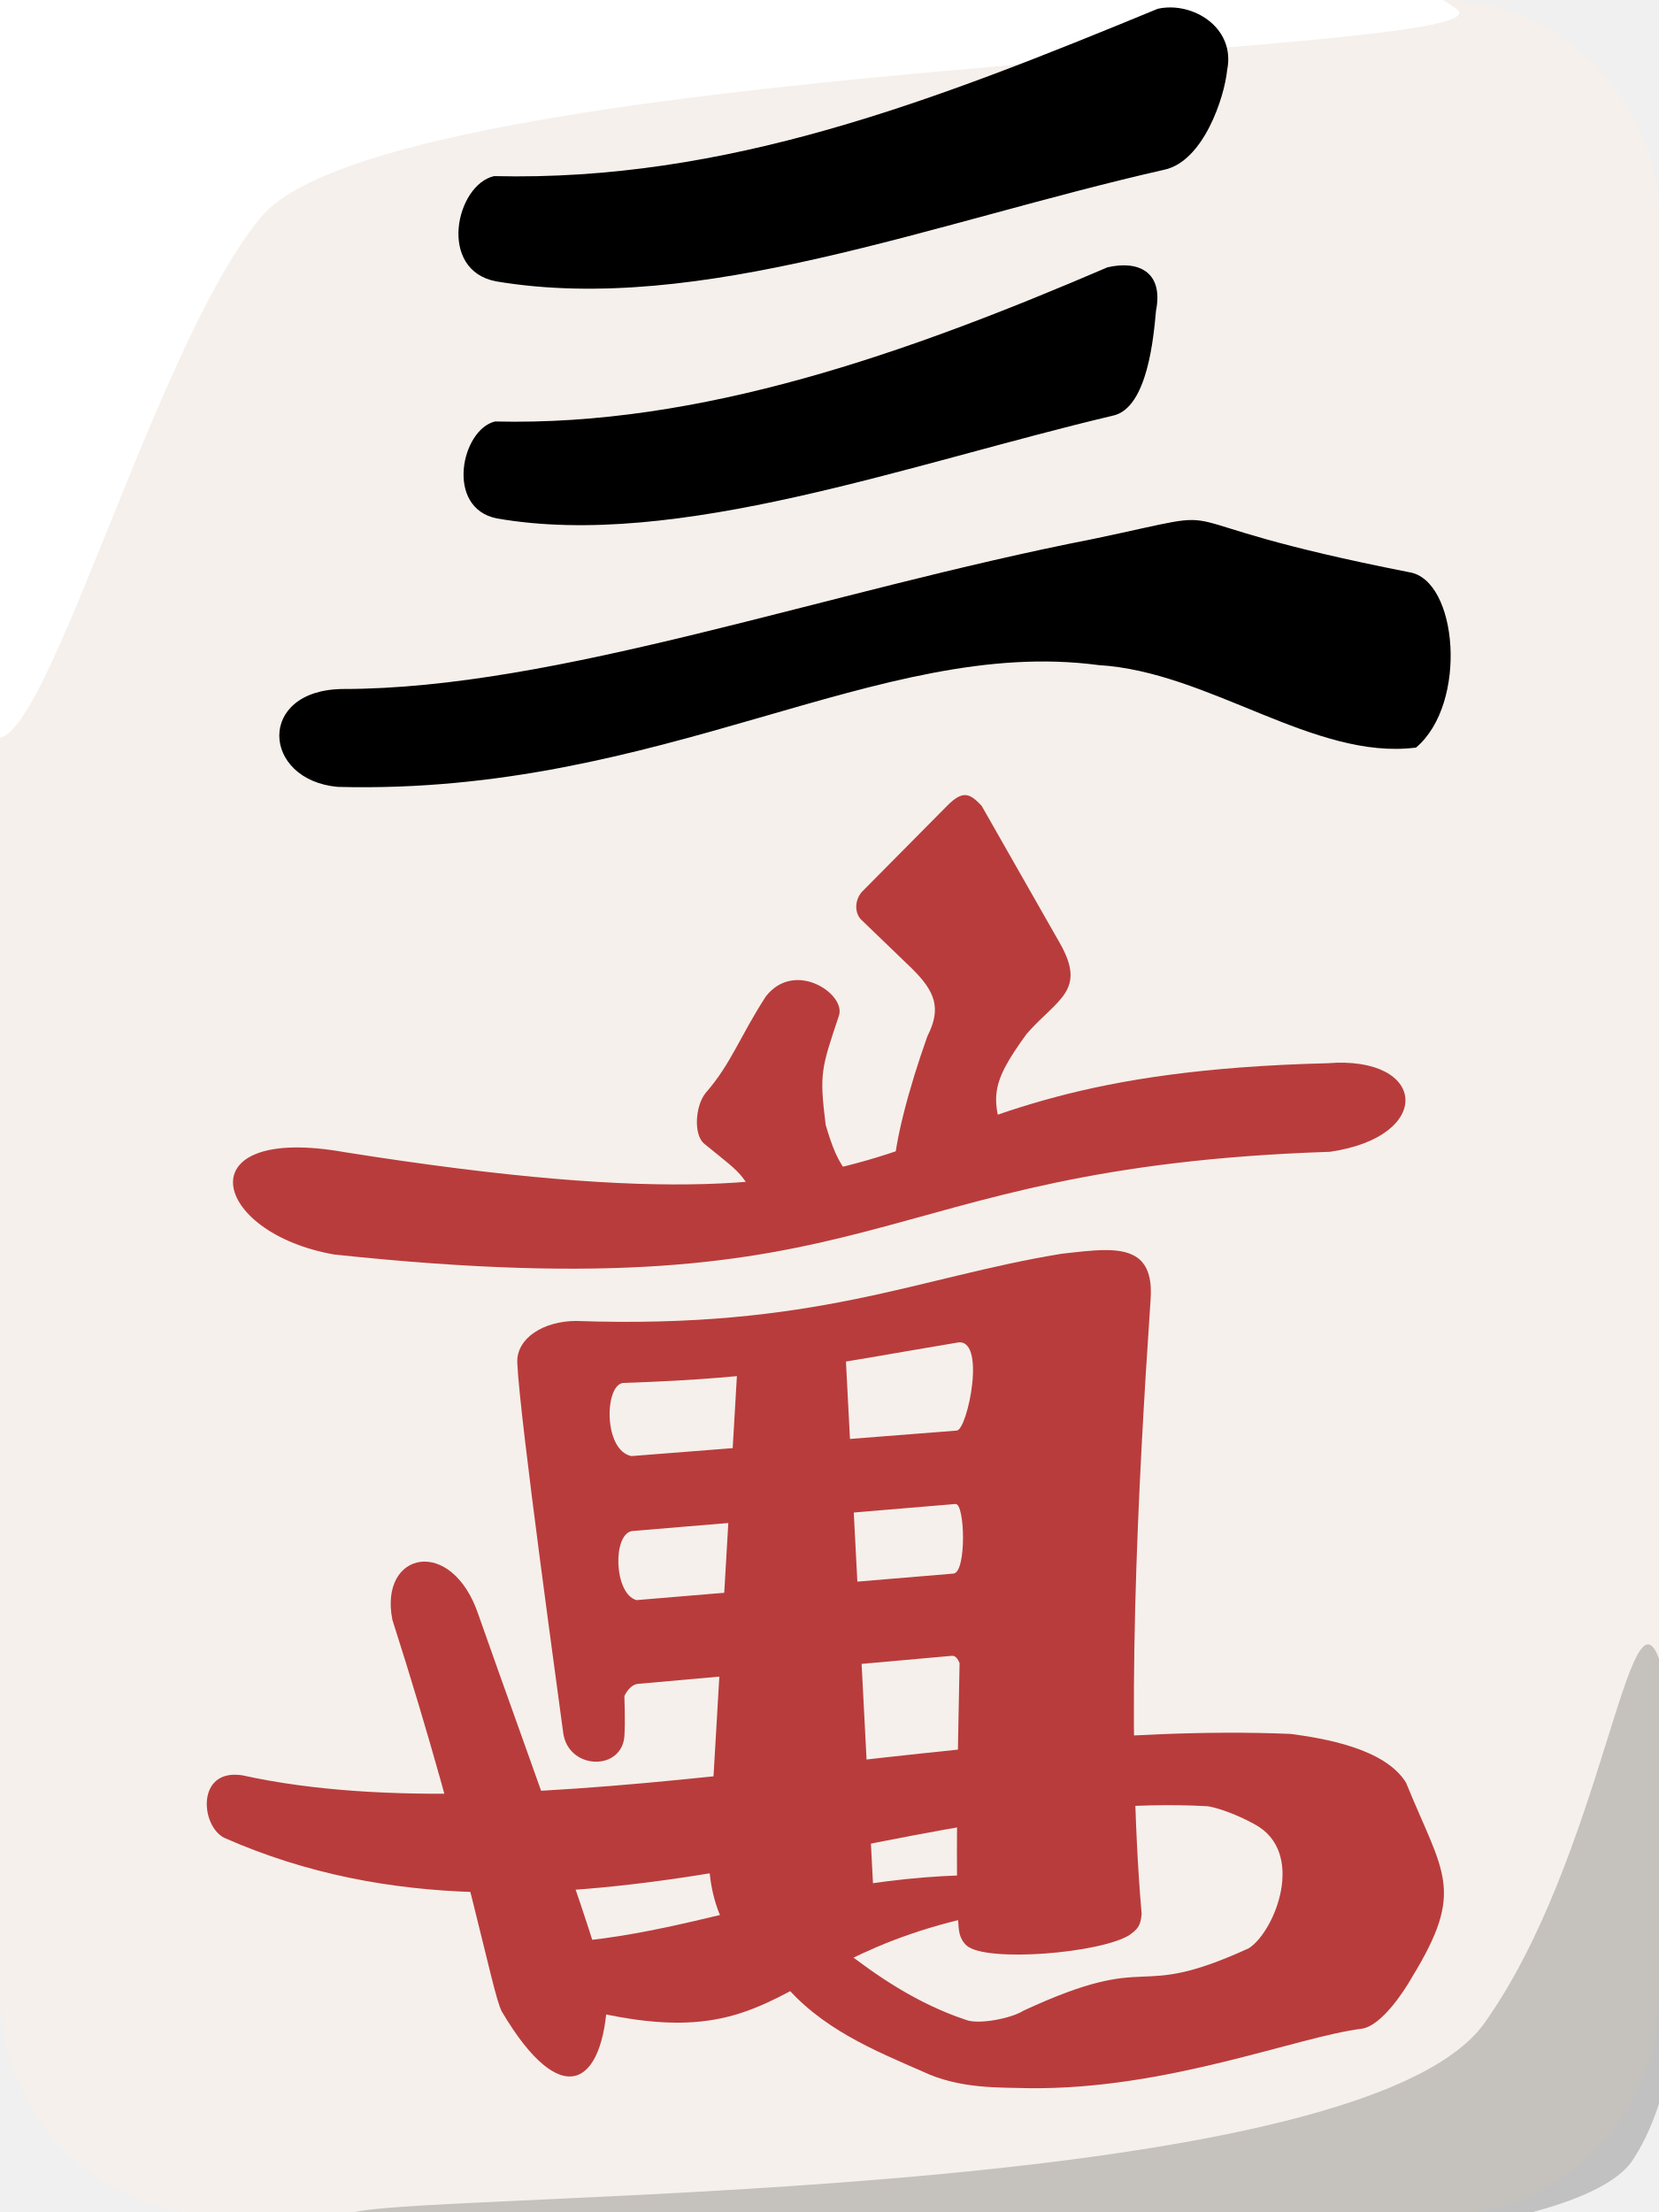
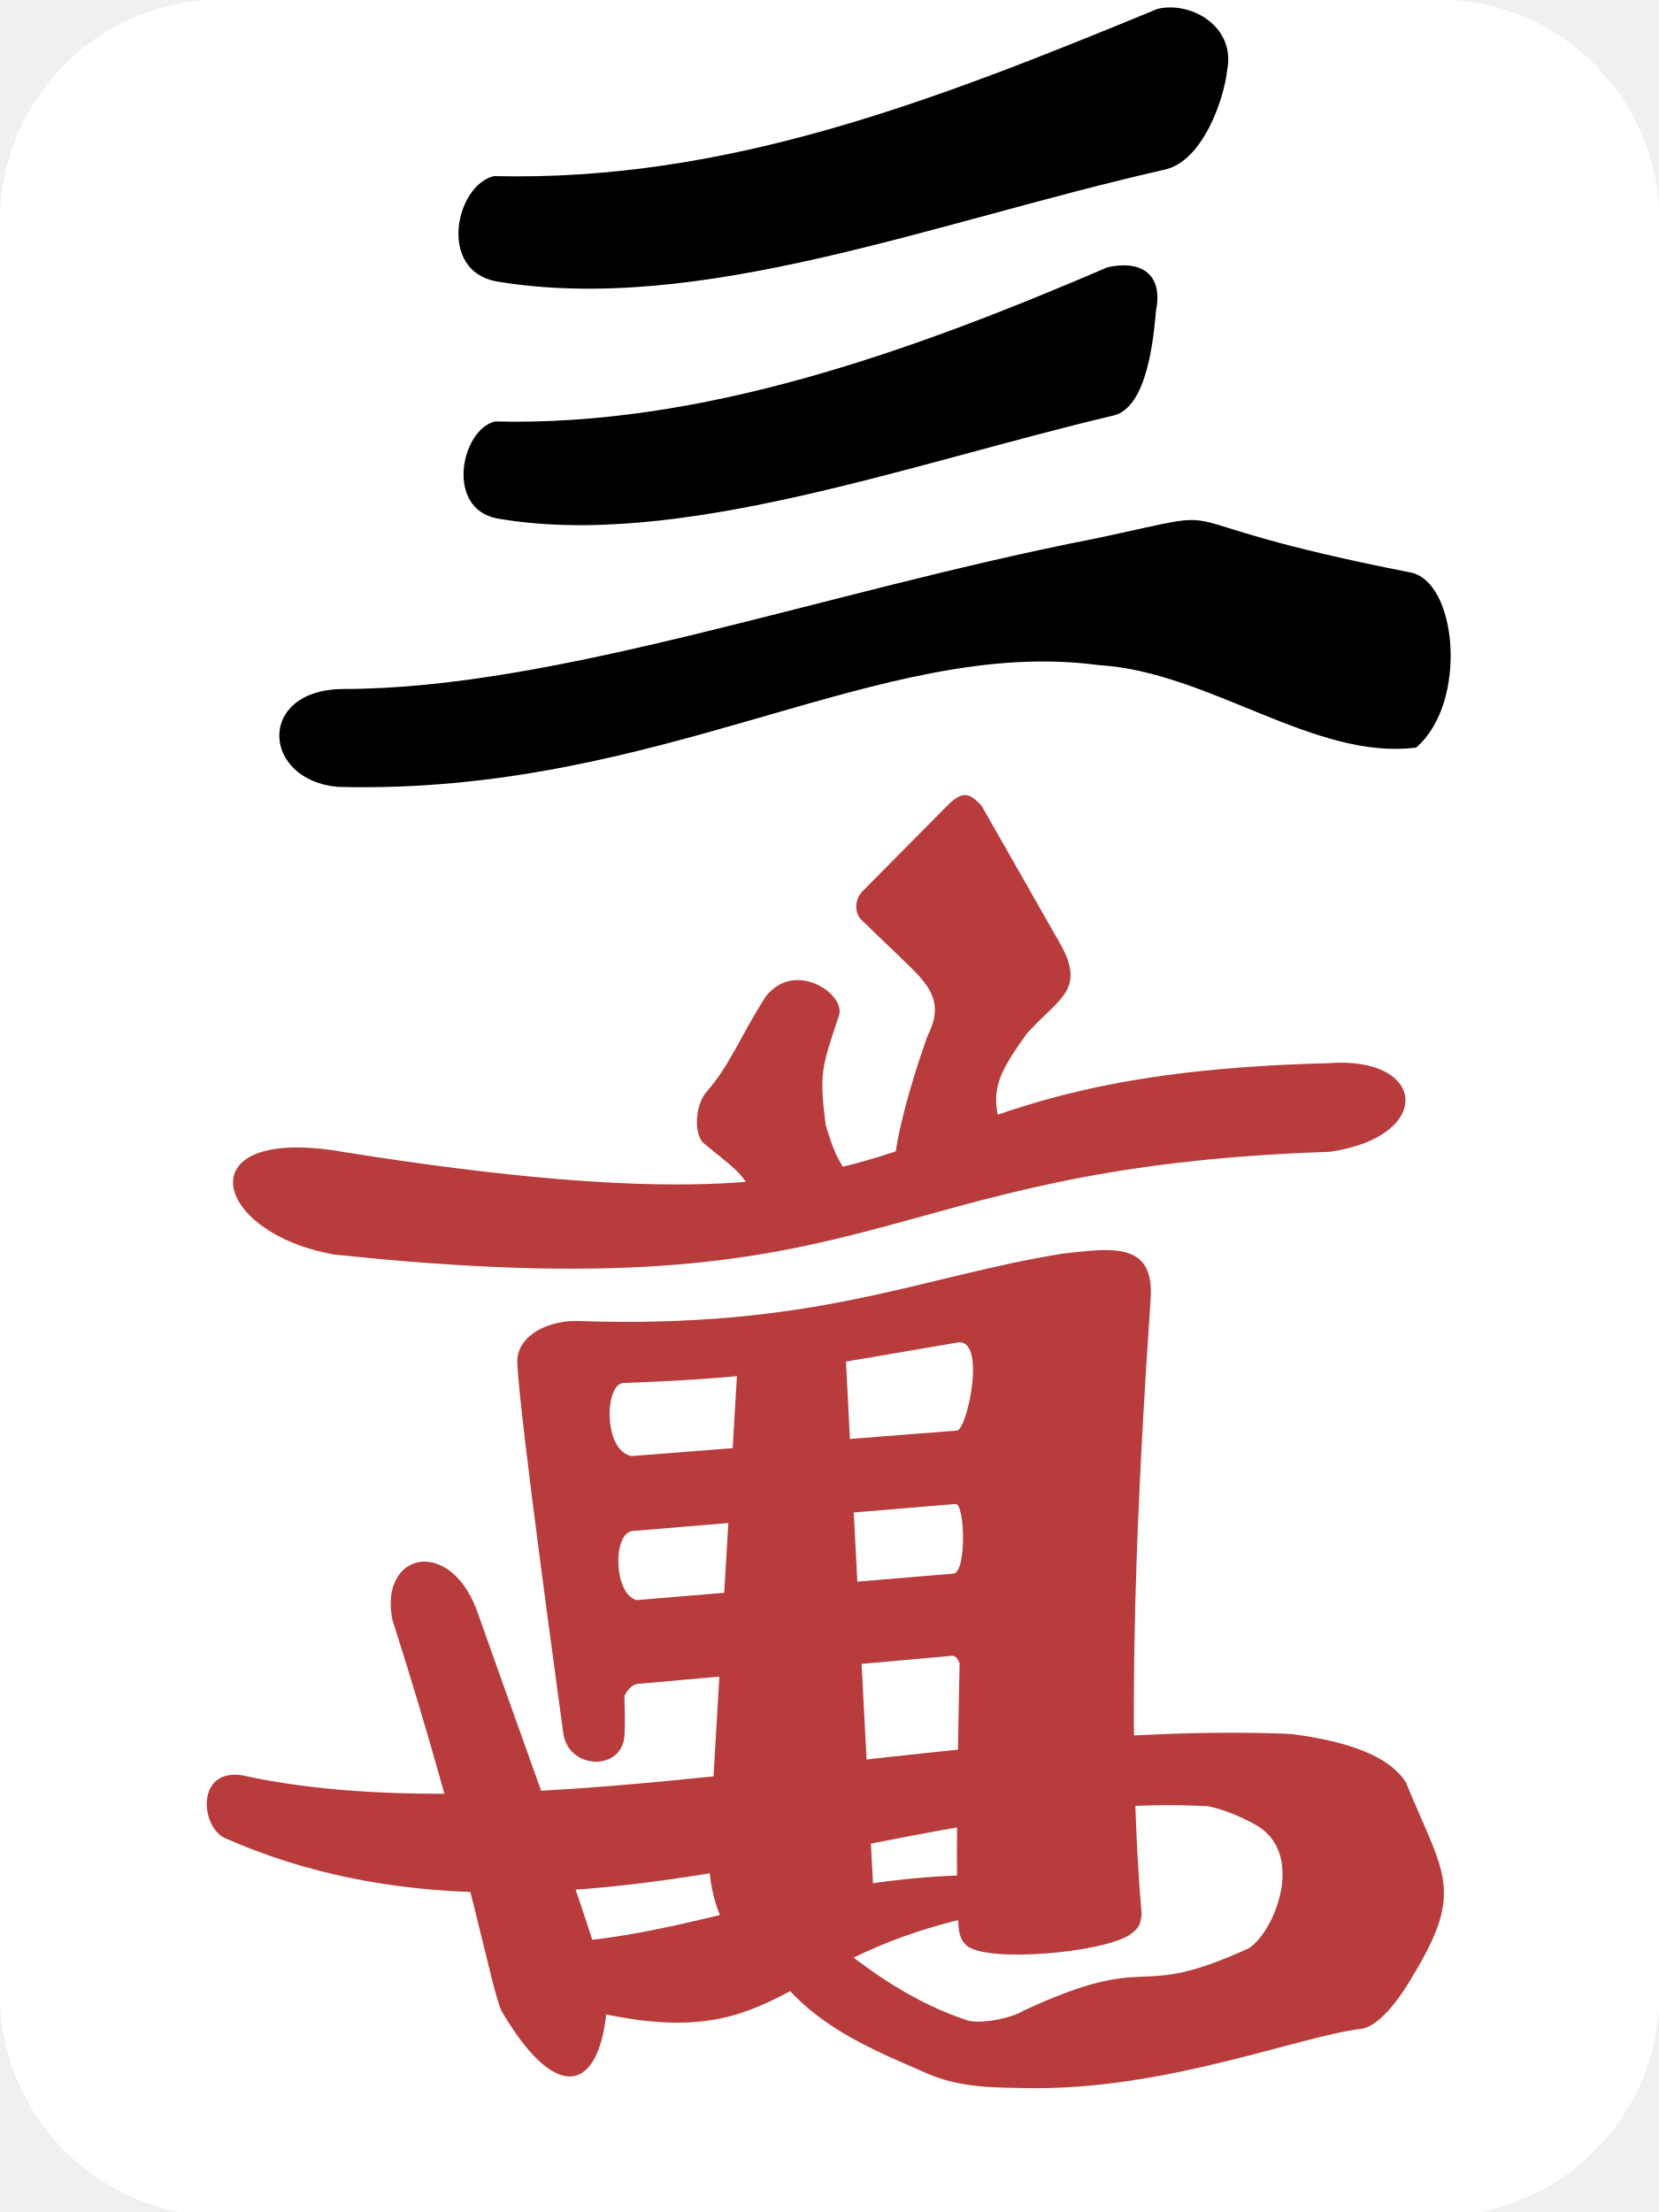
<svg xmlns="http://www.w3.org/2000/svg" width="300" height="400">
-   <g transform="translate(0 -652.362)">
-     <rect width="300.059" height="400.778" y="652.284" ry="40" style="opacity:1;fill:#f5f0eb;fill-opacity:1;fill-rule:nonzero;stroke:none;stroke-width:10;stroke-linecap:butt;stroke-linejoin:round;stroke-miterlimit:4;stroke-dasharray:none;stroke-dashoffset:0;stroke-opacity:1" />
-     <path d="M-4.769 775.071c-4.881-33.076-12.077-100.834 3.49-123.007 20.277-26.12 234.78-20.433 264.593 1.846 12.9 8.739-192.964 9.211-216.215 37.835C24.391 719.112.651 818.187-4.769 775.07Z" mask="url(#b)" style="fill:#fff;fill-opacity:1;fill-rule:evenodd;stroke:none;stroke-width:1px;stroke-linecap:butt;stroke-linejoin:miter;stroke-opacity:1;filter:url(#a)" />
-     <path d="M151.736 1025.018c-3.327-9.314-10.249-68.454 5.318-90.627 20.277-26.12 219.436-16.458 231.555-9.932 11.074 5.317-178.604.06-204.851 34.867-21.594 30-26.501 82.178-32.022 65.692z" mask="url(#c)" style="fill:#000;fill-opacity:.196;fill-rule:evenodd;stroke:none;stroke-width:1px;stroke-linecap:butt;stroke-linejoin:miter;stroke-opacity:1;filter:url(#a)" transform="rotate(180 225.969 988.943)" />
-   </g>
+   <rect width="300.059" height="400.778" y="652.284" ry="40" style="opacity:1;fill:#fff;fill-opacity:1;fill-rule:nonzero;stroke:none;stroke-width:10;stroke-linecap:butt;stroke-linejoin:round;stroke-miterlimit:4;stroke-dasharray:none;stroke-dashoffset:0;stroke-opacity:1" transform="translate(0 -652.362)" />
  <path d="M-973.9 230.335c101.51 10.776 95.086-15.763 180.061-18.577 18.885-2.746 17.635-17.46-.449-16.017-90.368 2.243-58.78 34.94-177.693 16.091-28.997-5.176-24.264 14.568-1.919 18.503z" style="fill:#b93c3c;fill-opacity:1;fill-rule:evenodd;stroke:none;stroke-width:1px;stroke-linecap:butt;stroke-linejoin:miter;stroke-opacity:1" transform="translate(1034.343 -3.476)" />
  <path d="M-882.636 187.136c1.312-3.924-7.997-10.181-13.22-3.472-4.83 7.479-6.263 12.155-10.86 17.42-1.958 2.393-2.24 7.725-.216 9.267 7.568 6.199 6.724 4.784 11.5 14.738l20.53-1.762c-6.52-8.589-7.597-7.834-10.131-16.424-1.165-9.327-.808-10.176 2.397-19.767zM-856.843 149.174c-2.072-2.165-3.31-2.932-6.213 0l-15.391 15.54c-1.348 1.501-1.372 3.706-.264 4.97l9.17 8.834c4.353 4.252 5.464 7.314 2.9 12.336-3.42 9.616-5.987 19.367-6.097 24.708l21.18-3.487c-3.959-9.818-3.87-12.358 2.866-21.647 5.559-6.327 10.933-7.774 5.995-16.417zM-834.44 229.53c-2.379 0-5.115.351-7.986.675-25.98 4.24-44.632 13.662-87.783 12.14-5.841.03-10.797 3.109-10.592 7.59.416 9.893 7.7 62.177 8.305 66.89.853 6.417 9.79 6.987 10.967 1.34.215-1.033.221-3.957.098-7.995.547-1.144 1.397-2.02 2.308-2.184l56.983-5.092c.58.007 1.014.545 1.32 1.33-.442 20.094-.684 39.742-.254 46.624.124 1.52.051 3.12 1.57 4.486 3.627 3.034 24.108 1.363 29.408-1.947 1.469-1.078 2-1.583 2.198-3.83-2.961-33.992-.668-77.218 1.605-110.873.597-7.453-2.911-9.155-8.146-9.155zm-26.98 16.763c5.652-1.39 2.022 15.828.088 15.877l-58.828 4.611c-5.127-1.024-4.88-13.066-1.422-13.228 26.639-.896 35.744-3.181 60.162-7.26zm-.129 29.152c1.706-.13 2.018 12.385-.38 12.586l-57.32 4.797c-4.102-1.15-4.353-11.962-.78-12.492z" style="fill:#b93c3c;fill-opacity:1;fill-rule:evenodd;stroke:none;stroke-width:1px;stroke-linecap:butt;stroke-linejoin:miter;stroke-opacity:1" transform="translate(1034.343 -3.476)" />
  <path d="m-881.542 246.32-19.233.635-5.291 90.56c-.751 10.291 4.492 20.61 11.24 20.762l18.743-6.546z" style="fill:#b93c3c;fill-opacity:1;fill-rule:evenodd;stroke:none;stroke-width:1px;stroke-linecap:butt;stroke-linejoin:miter;stroke-opacity:1" transform="translate(1034.343 -3.476)" />
  <path d="m-942.636 354.94.846 8.028c54.246 18.284 41.637-8.576 96.894-15.151l-.634-4.928c-42.242-2.988-64.353 13.179-97.106 12.051z" style="fill:#b93c3c;fill-opacity:1;fill-rule:evenodd;stroke:none;stroke-width:1px;stroke-linecap:butt;stroke-linejoin:miter;stroke-opacity:1" transform="translate(1034.343 -3.476)" />
  <path d="M-947.816 295.507c-4.79-14.35-18.047-11.53-15.57.885 13.898 43.448 17.943 67.498 19.8 70.859 10.792 18.228 18.402 13.453 19.078-2.434.112-4.85-14.234-43.495-23.308-69.31z" style="fill:#b93c3c;fill-opacity:1;fill-rule:evenodd;stroke:none;stroke-width:1px;stroke-linecap:butt;stroke-linejoin:miter;stroke-opacity:1" transform="translate(1034.343 -3.476)" />
  <path d="M-990.503 324.512c-8.36-1.304-7.6 9.084-3.317 11.288 59.848 26.468 123.839-8.865 177.967-5.69 2.058.368 5.312 1.563 8.294 3.201 9.557 5.048 3.734 19.51-.976 22.479-21.536 9.845-16.514.091-40.673 11.25-2.278 1.46-8.257 2.596-10.482 1.685-8.943-2.978-16.302-8.103-22.15-12.665l-11.189 5.646c6.906 8.601 17.1 12.672 25.541 16.372 6.747 3.213 14.126 2.854 19.03 3.005 25.107.345 48.588-9.297 60.402-10.755 3.458-.53 7.483-6.526 9.05-9.31 9.692-15.872 5.689-18.57-1.085-35.189-3.85-6.232-14.98-8.011-20.828-8.804-60.717-2.575-138.254 18.811-189.584 7.487z" style="fill:#b93c3c;fill-opacity:1;fill-rule:evenodd;stroke:none;stroke-width:1px;stroke-linecap:butt;stroke-linejoin:miter;stroke-opacity:1" transform="translate(1034.343 -3.476)" />
  <path d="M62.316 776.955c-15.658.145-14.692 16.46-.924 17.702 58.87 1.546 97.758-27.332 137.588-22.024 19.985 1.175 39.021 17.275 57.4 14.912 9.426-7.967 7.545-30.352-1.243-31.71-49.952-9.825-27.623-12.214-56.976-6.046-48.902 9.56-97.129 27.166-135.845 27.166zM89.661 684.209c-6.912 1.549-10.3 17.06.416 19.042 36.847 6.148 78.976-10.708 120.724-20.185 7.13-1.475 10.94-13.124 11.417-18.03 1.579-7.705-6.291-12.487-12.543-11.086-41.003 16.914-78.1 31.255-120.014 30.259zM89.842 728.577c-6.116 1.427-9.114 15.715.368 17.54 32.6 5.664 74.422-9.863 111.36-18.593 6.31-1.359 7.364-14.447 7.786-18.967 1.397-7.097-3.25-9.143-8.781-7.853-36.28 15.58-73.649 28.79-110.733 27.873z" style="fill:#000;fill-opacity:1;fill-rule:evenodd;stroke:none;stroke-width:1px;stroke-linecap:butt;stroke-linejoin:miter;stroke-opacity:1" transform="translate(-.313 -652.362)" />
</svg>
